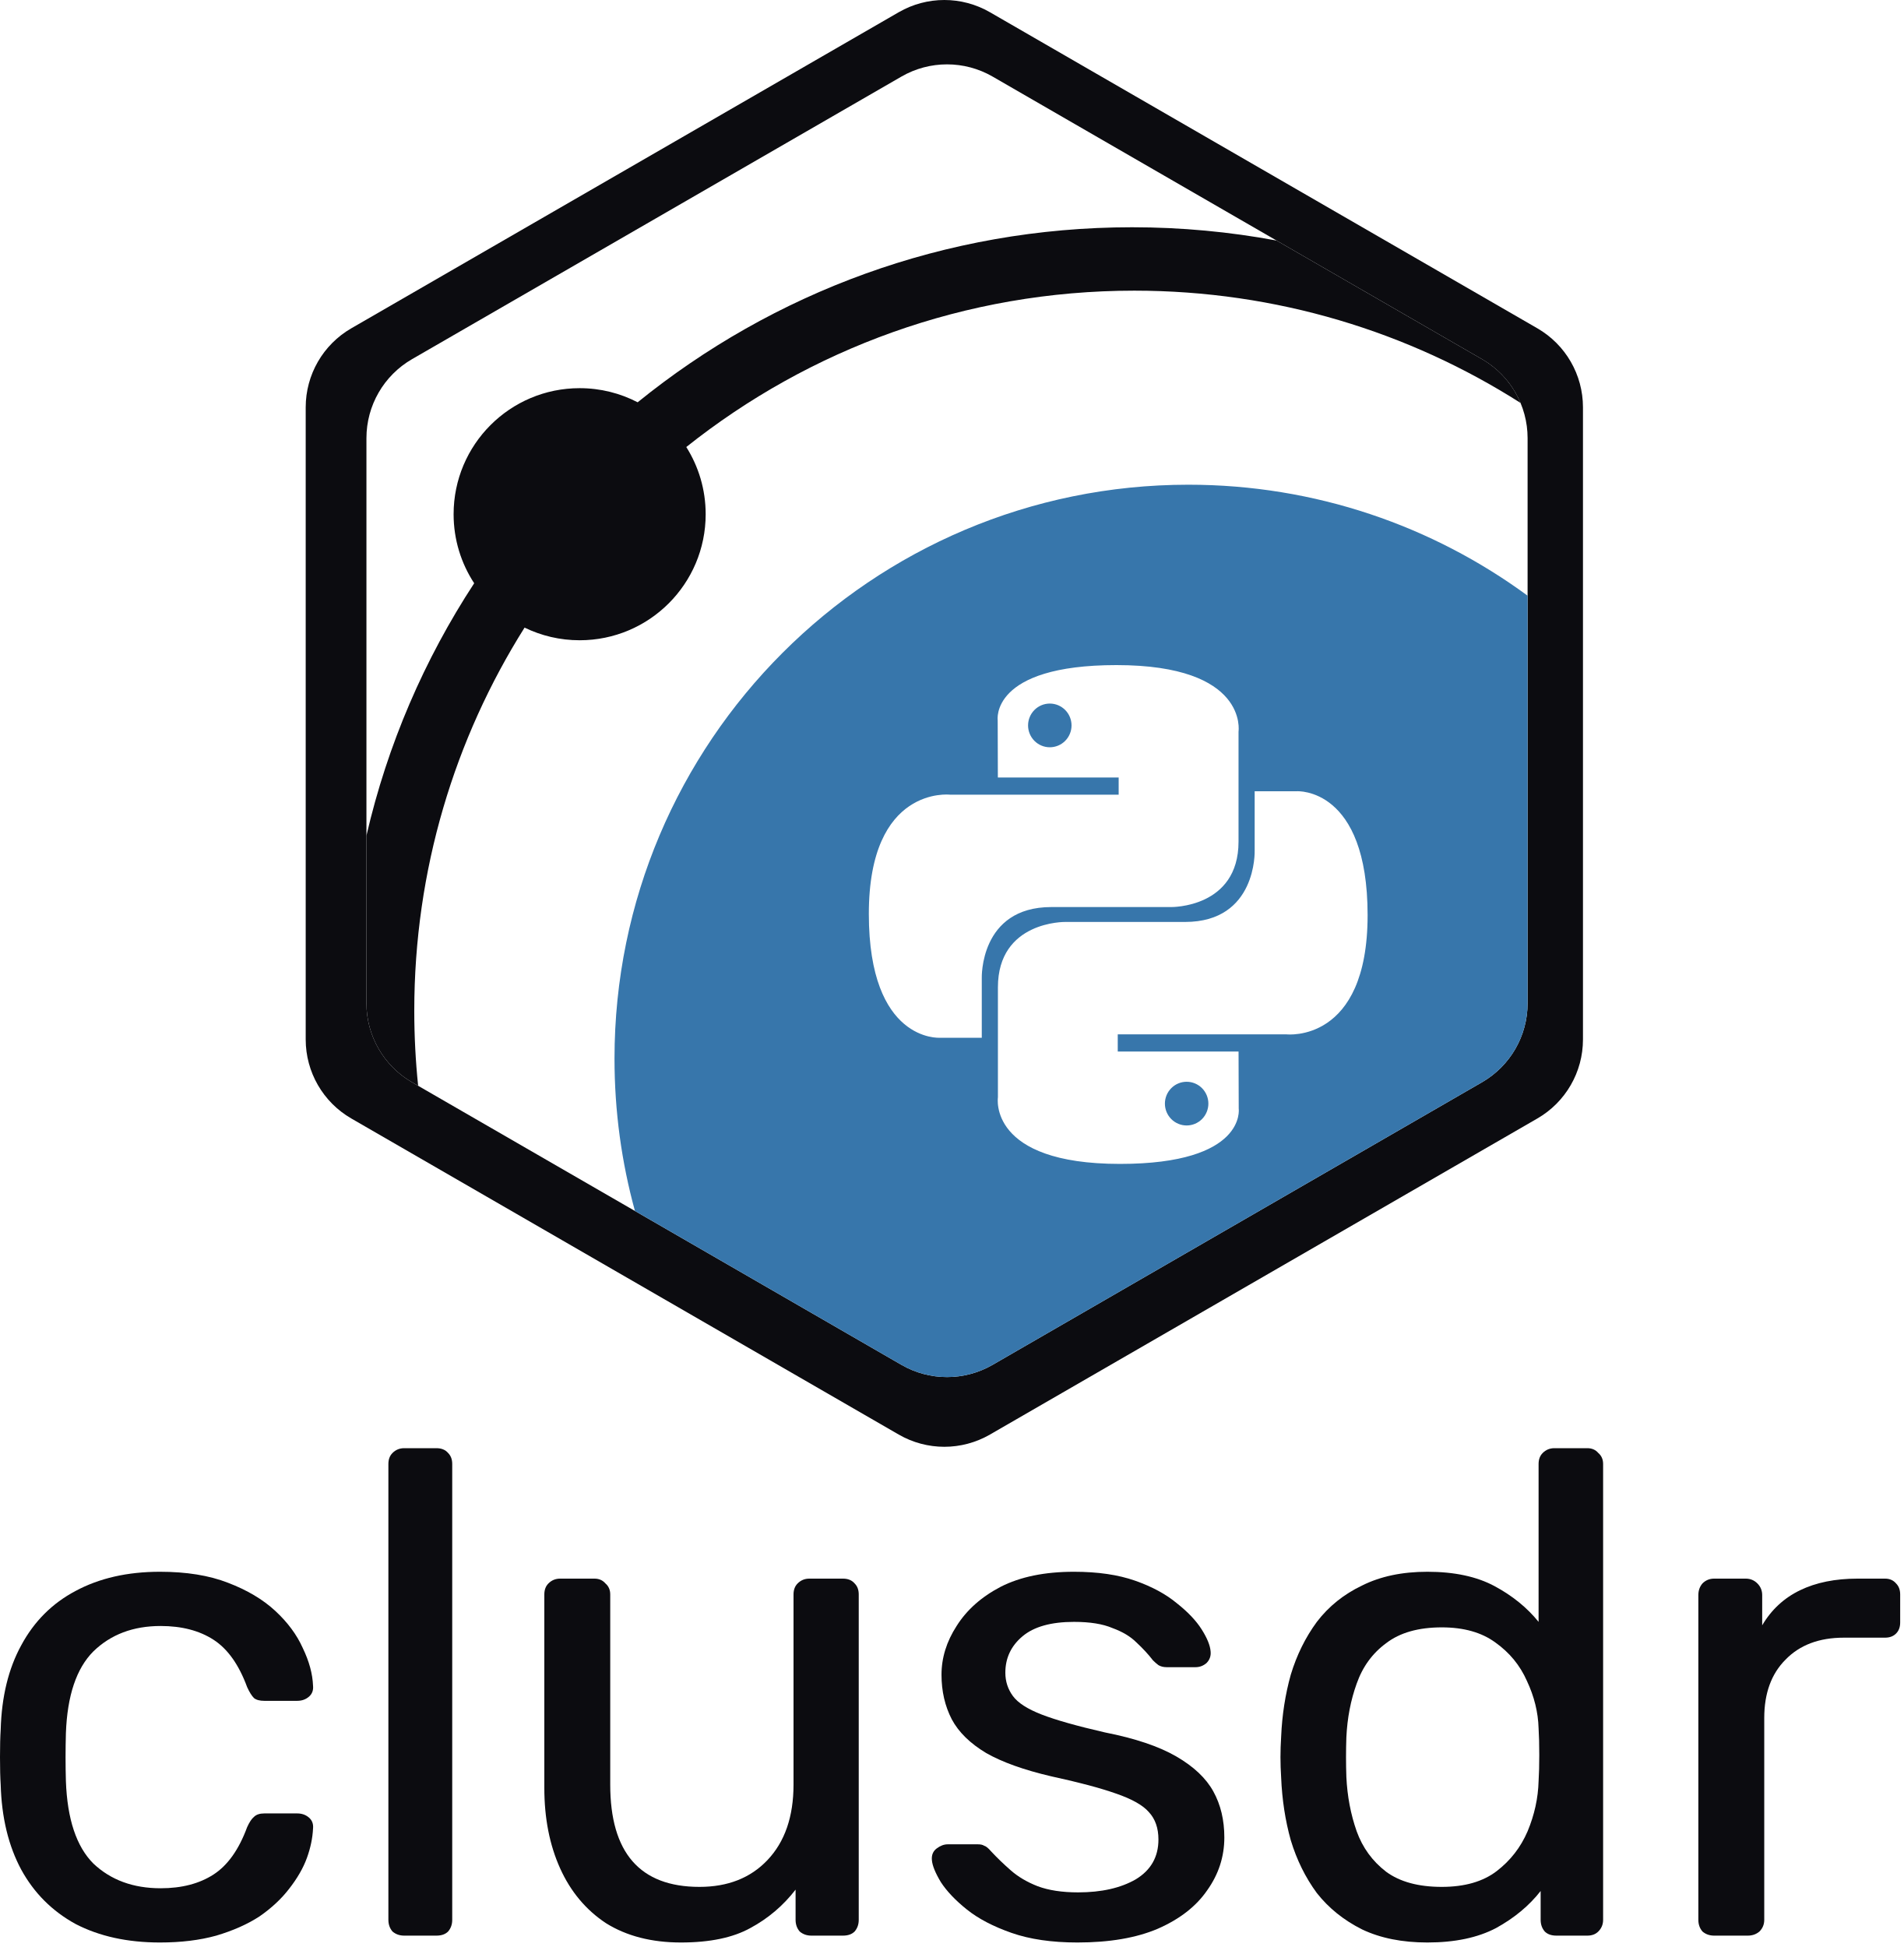
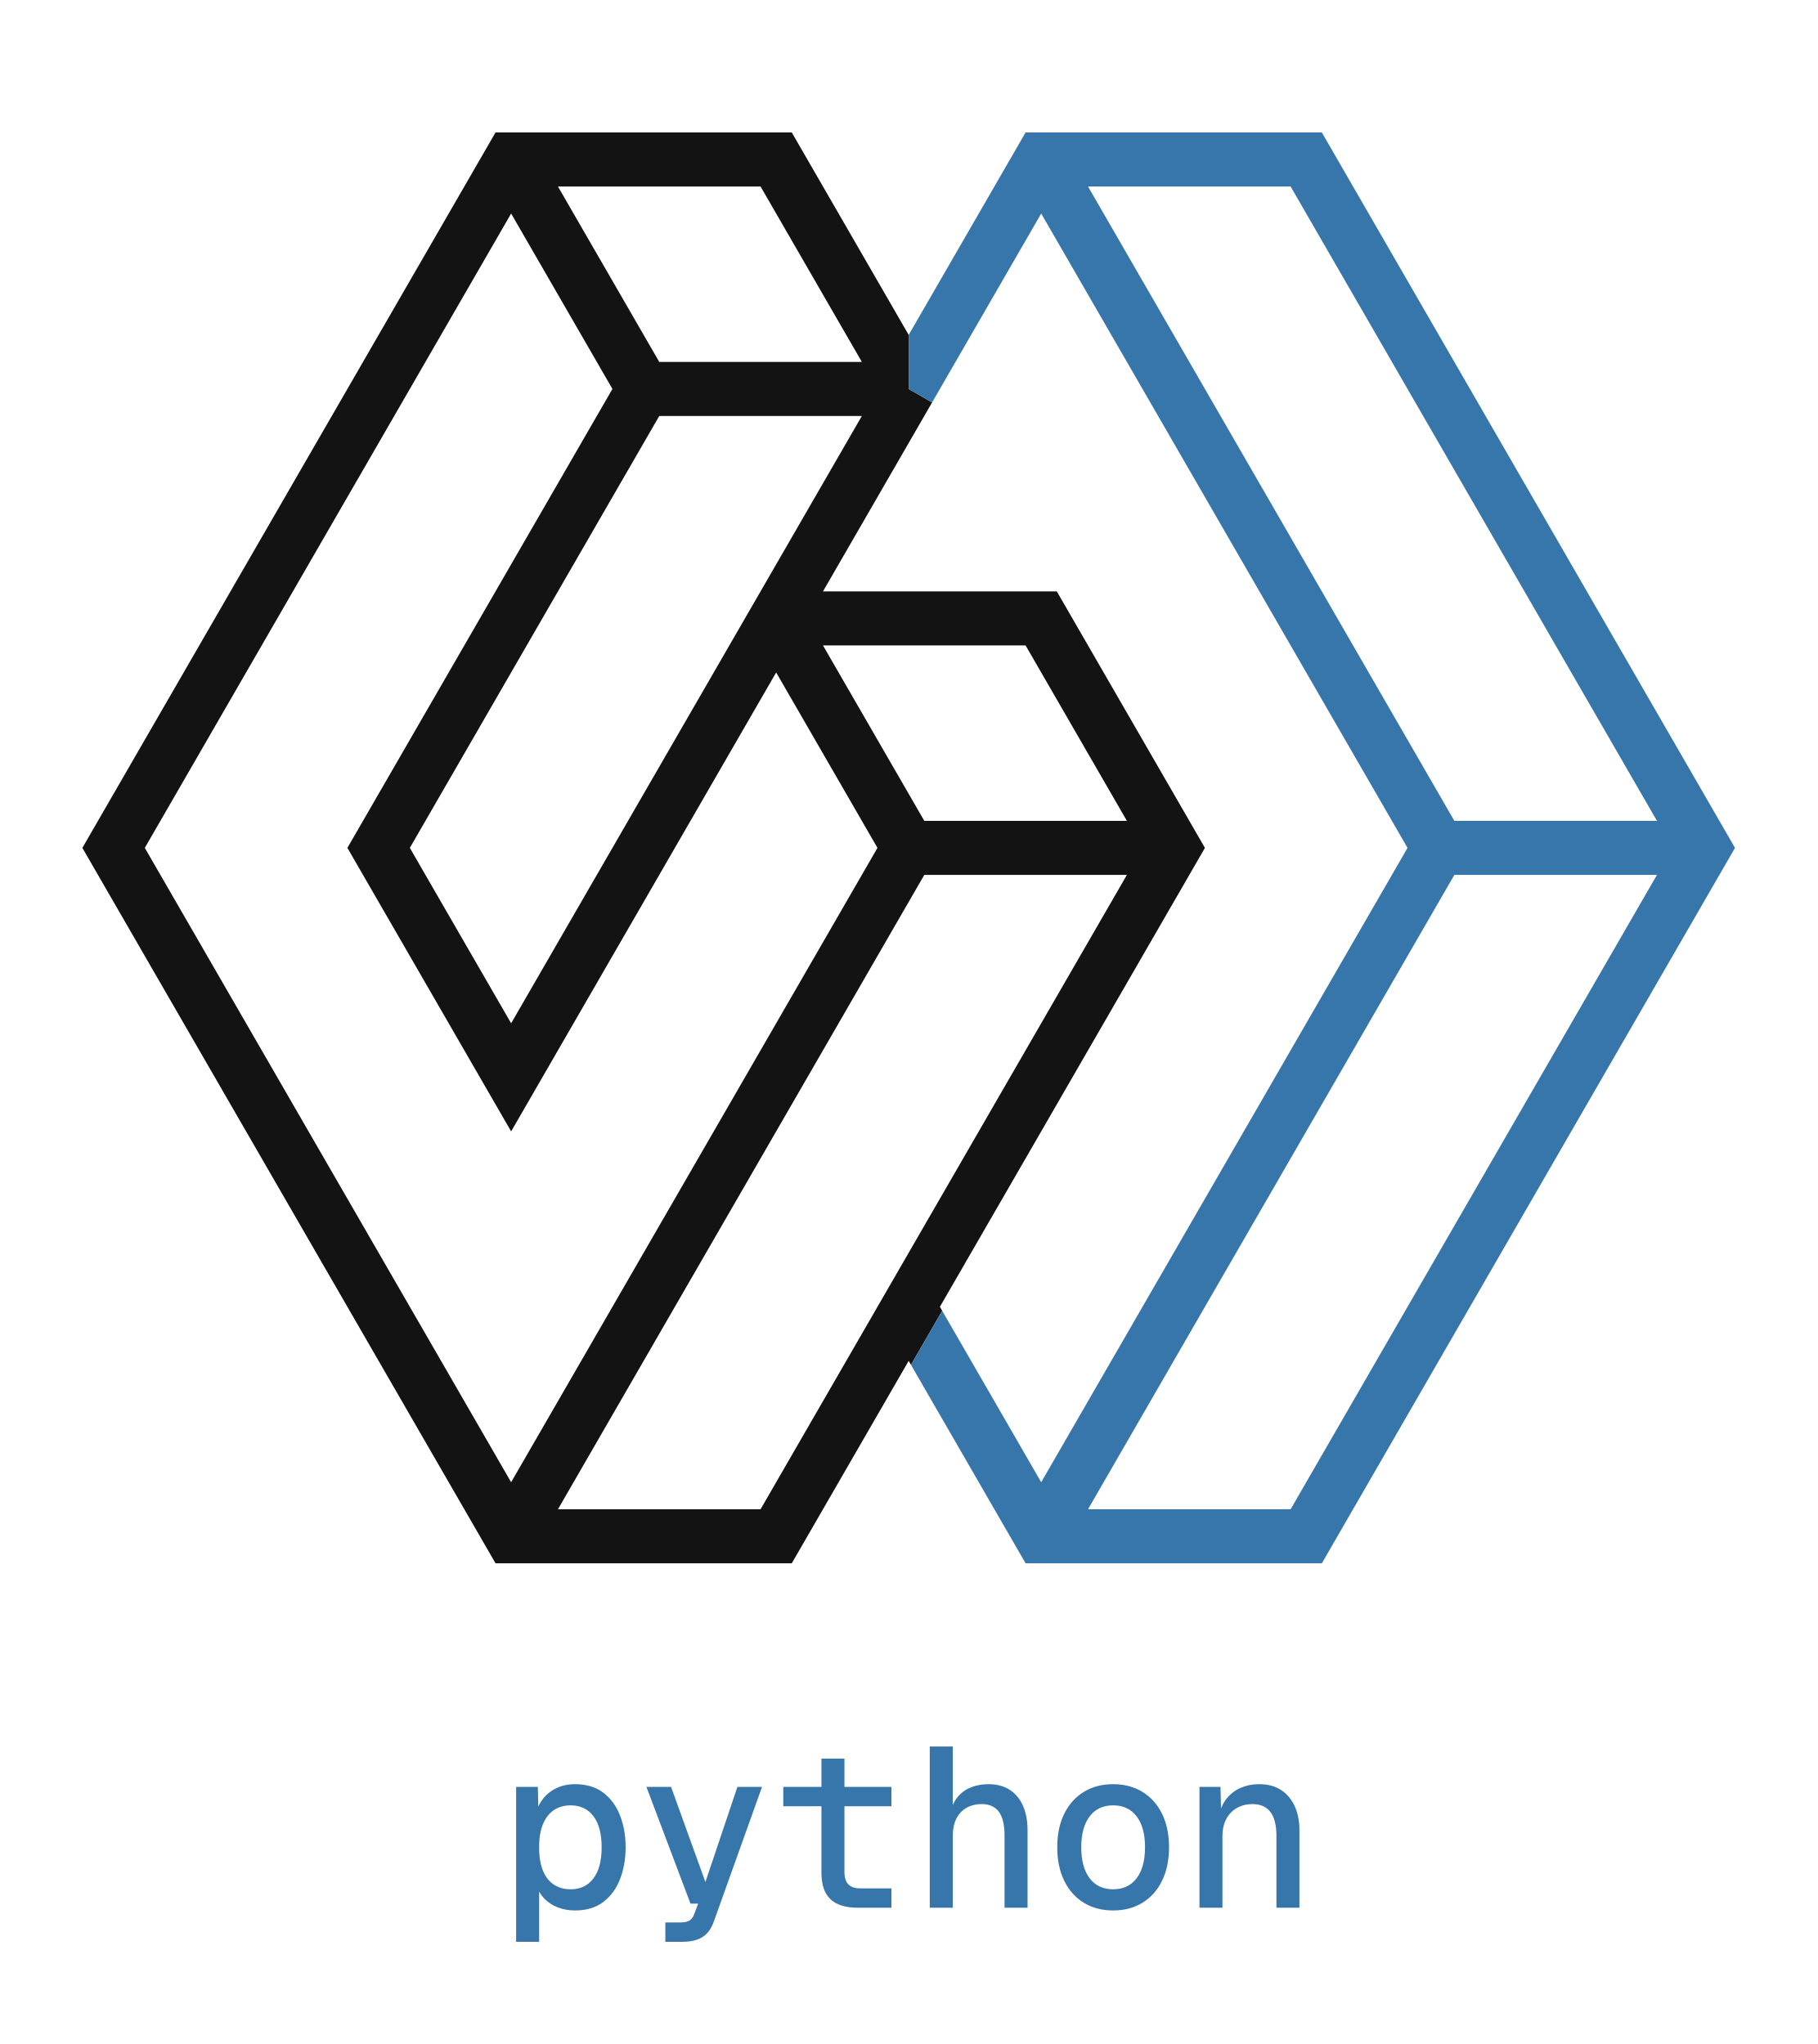
- <svg xmlns="http://www.w3.org/2000/svg" width="355" height="363" viewBox="0 0 355 363" fill="none">
-   <path fill-rule="evenodd" clip-rule="evenodd" d="M167.578 2.277C172.838 -0.759 179.318 -0.759 184.578 2.277L286.656 61.213C291.916 64.25 295.156 69.862 295.156 75.936V193.805C295.156 199.878 291.916 205.491 286.656 208.528L184.578 267.463C179.318 270.5 172.838 270.5 167.578 267.463L65.5 208.528C60.24 205.491 57 199.878 57 193.805V75.936C57 69.862 60.24 64.25 65.5 61.213L167.578 2.277ZM185.078 14.277C179.818 11.241 173.338 11.241 168.078 14.277L76.825 66.963C71.565 70 68.325 75.612 68.325 81.686V187.055C68.325 193.128 71.565 198.741 76.825 201.778L168.078 254.463C173.338 257.5 179.818 257.5 185.078 254.463L276.331 201.778C281.591 198.741 284.831 193.128 284.831 187.055V81.686C284.831 75.612 281.591 70 276.331 66.963L185.078 14.277Z" fill="#0C0C10" />
-   <path d="M29.824 362.16C23.765 362.16 18.517 361.008 14.08 358.704C9.728 356.315 6.357 352.944 3.968 348.592C1.579 344.155 0.299 338.864 0.128 332.72C0.043 331.44 0 329.733 0 327.6C0 325.467 0.043 323.76 0.128 322.48C0.299 316.336 1.579 311.088 3.968 306.736C6.357 302.299 9.728 298.928 14.08 296.624C18.517 294.235 23.765 293.04 29.824 293.04C34.773 293.04 38.997 293.723 42.496 295.088C46.08 296.453 49.024 298.203 51.328 300.336C53.632 302.469 55.339 304.773 56.448 307.248C57.643 309.723 58.283 312.069 58.368 314.288C58.453 315.141 58.197 315.824 57.6 316.336C57.003 316.848 56.277 317.104 55.424 317.104H49.28C48.427 317.104 47.787 316.933 47.36 316.592C46.933 316.165 46.507 315.483 46.08 314.544C44.544 310.363 42.453 307.419 39.808 305.712C37.163 304.005 33.877 303.152 29.952 303.152C24.832 303.152 20.651 304.731 17.408 307.888C14.251 311.045 12.544 316.123 12.288 323.12C12.203 326.192 12.203 329.179 12.288 332.08C12.544 339.163 14.251 344.283 17.408 347.44C20.651 350.512 24.832 352.048 29.952 352.048C33.877 352.048 37.163 351.195 39.808 349.488C42.453 347.781 44.544 344.837 46.08 340.656C46.507 339.717 46.933 339.077 47.36 338.736C47.787 338.309 48.427 338.096 49.28 338.096H55.424C56.277 338.096 57.003 338.352 57.6 338.864C58.197 339.376 58.453 340.059 58.368 340.912C58.283 342.704 57.899 344.539 57.216 346.416C56.533 348.293 55.424 350.213 53.888 352.176C52.437 354.053 50.603 355.76 48.384 357.296C46.165 358.747 43.477 359.941 40.32 360.88C37.248 361.733 33.749 362.16 29.824 362.16Z" fill="#0C0C10" />
-   <path d="M75.361 360.88C74.508 360.88 73.782 360.624 73.185 360.112C72.673 359.515 72.417 358.789 72.417 357.936V272.944C72.417 272.091 72.673 271.408 73.185 270.896C73.782 270.299 74.508 270 75.361 270H81.377C82.316 270 83.041 270.299 83.553 270.896C84.065 271.408 84.321 272.091 84.321 272.944V357.936C84.321 358.789 84.065 359.515 83.553 360.112C83.041 360.624 82.316 360.88 81.377 360.88H75.361Z" fill="#0C0C10" />
-   <path d="M126.966 362.16C121.505 362.16 116.854 360.965 113.014 358.576C109.259 356.101 106.401 352.688 104.438 348.336C102.475 343.984 101.494 338.992 101.494 333.36V297.264C101.494 296.411 101.75 295.728 102.262 295.216C102.859 294.619 103.585 294.32 104.438 294.32H110.838C111.691 294.32 112.374 294.619 112.886 295.216C113.483 295.728 113.782 296.411 113.782 297.264V332.72C113.782 345.435 119.329 351.792 130.422 351.792C135.713 351.792 139.937 350.128 143.094 346.8C146.337 343.387 147.958 338.693 147.958 332.72V297.264C147.958 296.411 148.214 295.728 148.726 295.216C149.323 294.619 150.049 294.32 150.902 294.32H157.174C158.113 294.32 158.838 294.619 159.35 295.216C159.862 295.728 160.118 296.411 160.118 297.264V357.936C160.118 358.789 159.862 359.515 159.35 360.112C158.838 360.624 158.113 360.88 157.174 360.88H151.286C150.433 360.88 149.707 360.624 149.11 360.112C148.598 359.515 148.342 358.789 148.342 357.936V352.304C146.038 355.291 143.222 357.68 139.894 359.472C136.651 361.264 132.342 362.16 126.966 362.16Z" fill="#0C0C10" />
-   <path d="M200.894 362.16C196.115 362.16 192.019 361.563 188.606 360.368C185.193 359.173 182.419 357.723 180.286 356.016C178.153 354.309 176.531 352.603 175.422 350.896C174.398 349.189 173.843 347.824 173.758 346.8C173.673 345.861 173.971 345.136 174.654 344.624C175.337 344.112 176.019 343.856 176.702 343.856H182.334C182.846 343.856 183.23 343.941 183.486 344.112C183.827 344.197 184.254 344.539 184.766 345.136C185.875 346.331 187.113 347.525 188.478 348.72C189.843 349.915 191.507 350.896 193.47 351.664C195.518 352.432 198.035 352.816 201.022 352.816C205.374 352.816 208.958 352.005 211.774 350.384C214.59 348.677 215.998 346.203 215.998 342.96C215.998 340.827 215.401 339.12 214.206 337.84C213.097 336.56 211.049 335.408 208.062 334.384C205.161 333.36 201.15 332.293 196.03 331.184C190.91 329.989 186.857 328.539 183.87 326.832C180.883 325.04 178.75 322.949 177.47 320.56C176.19 318.085 175.55 315.312 175.55 312.24C175.55 309.083 176.489 306.053 178.366 303.152C180.243 300.165 182.974 297.733 186.558 295.856C190.227 293.979 194.793 293.04 200.254 293.04C204.691 293.04 208.489 293.595 211.646 294.704C214.803 295.813 217.406 297.221 219.454 298.928C221.502 300.549 223.038 302.171 224.062 303.792C225.086 305.413 225.641 306.779 225.726 307.888C225.811 308.741 225.555 309.467 224.958 310.064C224.361 310.576 223.678 310.832 222.91 310.832H217.534C216.937 310.832 216.425 310.704 215.998 310.448C215.657 310.192 215.315 309.893 214.974 309.552C214.121 308.443 213.097 307.333 211.902 306.224C210.793 305.115 209.299 304.219 207.422 303.536C205.63 302.768 203.241 302.384 200.254 302.384C195.987 302.384 192.787 303.28 190.654 305.072C188.521 306.864 187.454 309.125 187.454 311.856C187.454 313.477 187.923 314.928 188.862 316.208C189.801 317.488 191.593 318.64 194.238 319.664C196.883 320.688 200.809 321.797 206.014 322.992C211.646 324.101 216.083 325.595 219.326 327.472C222.569 329.349 224.873 331.525 226.238 334C227.603 336.475 228.286 339.333 228.286 342.576C228.286 346.16 227.219 349.445 225.086 352.432C223.038 355.419 219.966 357.808 215.87 359.6C211.859 361.307 206.867 362.16 200.894 362.16Z" fill="#0C0C10" />
-   <path d="M266.144 362.16C261.451 362.16 257.397 361.349 253.984 359.728C250.571 358.021 247.755 355.76 245.536 352.944C243.403 350.043 241.781 346.757 240.672 343.088C239.648 339.419 239.051 335.536 238.88 331.44C238.795 330.075 238.752 328.795 238.752 327.6C238.752 326.405 238.795 325.125 238.88 323.76C239.051 319.749 239.648 315.909 240.672 312.24C241.781 308.571 243.403 305.285 245.536 302.384C247.755 299.483 250.571 297.221 253.984 295.6C257.397 293.893 261.451 293.04 266.144 293.04C271.179 293.04 275.36 293.936 278.688 295.728C282.016 297.52 284.747 299.739 286.88 302.384V272.944C286.88 272.091 287.136 271.408 287.648 270.896C288.245 270.299 288.971 270 289.824 270H295.968C296.821 270 297.504 270.299 298.016 270.896C298.613 271.408 298.912 272.091 298.912 272.944V357.936C298.912 358.789 298.613 359.515 298.016 360.112C297.504 360.624 296.821 360.88 295.968 360.88H290.208C289.269 360.88 288.544 360.624 288.032 360.112C287.52 359.515 287.264 358.789 287.264 357.936V352.56C285.131 355.291 282.357 357.595 278.944 359.472C275.531 361.264 271.264 362.16 266.144 362.16ZM268.832 351.792C273.099 351.792 276.512 350.811 279.072 348.848C281.632 346.885 283.552 344.411 284.832 341.424C286.112 338.352 286.795 335.237 286.88 332.08C286.965 330.715 287.008 329.093 287.008 327.216C287.008 325.253 286.965 323.589 286.88 322.224C286.795 319.237 286.069 316.293 284.704 313.392C283.424 310.491 281.461 308.101 278.816 306.224C276.256 304.347 272.928 303.408 268.832 303.408C264.48 303.408 261.024 304.389 258.464 306.352C255.904 308.229 254.069 310.747 252.96 313.904C251.851 316.976 251.211 320.304 251.04 323.888C250.955 326.363 250.955 328.837 251.04 331.312C251.211 334.896 251.851 338.267 252.96 341.424C254.069 344.496 255.904 347.013 258.464 348.976C261.024 350.853 264.48 351.792 268.832 351.792Z" fill="#0C0C10" />
-   <path d="M319.613 360.88C318.76 360.88 318.034 360.624 317.437 360.112C316.925 359.515 316.669 358.789 316.669 357.936V297.392C316.669 296.539 316.925 295.813 317.437 295.216C318.034 294.619 318.76 294.32 319.613 294.32H325.501C326.354 294.32 327.08 294.619 327.677 295.216C328.274 295.813 328.573 296.539 328.573 297.392V303.024C330.28 300.123 332.626 297.947 335.613 296.496C338.6 295.045 342.184 294.32 346.365 294.32H351.485C352.338 294.32 353.021 294.619 353.533 295.216C354.045 295.728 354.301 296.411 354.301 297.264V302.512C354.301 303.365 354.045 304.048 353.533 304.56C353.021 305.072 352.338 305.328 351.485 305.328H343.805C339.197 305.328 335.57 306.693 332.925 309.424C330.28 312.069 328.957 315.696 328.957 320.304V357.936C328.957 358.789 328.658 359.515 328.061 360.112C327.464 360.624 326.738 360.88 325.885 360.88H319.613Z" fill="#0C0C10" />
-   <path d="M221.257 201.685C222.332 201.685 223.363 202.114 224.123 202.878C224.883 203.642 225.31 204.678 225.31 205.759C225.309 206.839 224.883 207.876 224.123 208.64C223.363 209.404 222.332 209.833 221.257 209.833C220.182 209.833 219.152 209.403 218.392 208.64C217.632 207.876 217.204 206.839 217.204 205.759C217.204 204.678 217.632 203.642 218.392 202.878C219.152 202.114 220.182 201.685 221.257 201.685Z" fill="#3776AB" />
-   <path d="M195.743 131.173C196.818 131.173 197.848 131.602 198.608 132.366C199.368 133.13 199.796 134.167 199.796 135.247C199.796 136.328 199.368 137.364 198.608 138.128C197.848 138.892 196.818 139.321 195.743 139.321C194.668 139.321 193.637 138.892 192.877 138.128C192.117 137.364 191.691 136.327 191.69 135.247C191.69 134.167 192.117 133.13 192.877 132.366C193.637 131.602 194.668 131.173 195.743 131.173Z" fill="#3776AB" />
-   <path fill-rule="evenodd" clip-rule="evenodd" d="M221.578 90.37C245.243 90.37 267.113 98.054 284.831 111.061V187.055C284.831 193.128 281.591 198.741 276.331 201.777L185.078 254.463C179.818 257.5 173.338 257.5 168.078 254.463L118.391 225.775C115.906 216.73 114.578 207.205 114.578 197.37C114.578 138.276 162.484 90.37 221.578 90.37ZM241.81 147.521H233.941V158.633C233.941 158.633 234.37 171.889 220.968 171.889H198.624C198.624 171.889 186.068 171.681 186.068 184.085V204.591C186.061 204.641 184.213 217 208.83 217C232.439 217 230.968 206.708 230.968 206.708L230.937 196.048H208.412V192.846H239.889C239.889 192.846 255 194.569 255 170.622C255 146.719 241.857 147.519 241.81 147.521ZM208.17 124C184.556 124 186.027 134.292 186.027 134.292L186.058 144.957H208.583V148.159H177.111C177.111 148.159 162 146.436 162 170.383C162 194.287 175.144 193.481 175.19 193.479H183.059V182.367C183.059 182.367 182.63 169.111 196.032 169.111H218.376C218.376 169.111 230.932 169.314 230.932 156.915V136.409C230.939 136.36 232.788 124 208.17 124Z" fill="#3776AB" />
-   <path d="M211.078 42.37C220.283 42.37 229.288 43.221 238.022 44.845L276.331 66.963C279.606 68.854 282.097 71.743 283.512 75.12C262.702 61.87 237.998 54.191 211.5 54.191C179.921 54.191 150.89 65.096 127.963 83.343C130.252 86.969 131.578 91.265 131.578 95.87C131.578 108.849 121.057 119.37 108.078 119.37C104.395 119.37 100.911 118.522 97.809 117.012C84.782 137.701 77.244 162.194 77.244 188.448C77.244 193.172 77.489 197.838 77.965 202.436L76.825 201.777C71.565 198.741 68.325 193.128 68.325 187.055V155.802C72.25 138.791 79.138 122.914 88.415 108.741C85.99 105.044 84.578 100.622 84.578 95.87C84.578 82.891 95.099 72.37 108.078 72.37C111.979 72.37 115.657 73.321 118.895 75.003C144.07 54.596 176.146 42.37 211.078 42.37Z" fill="#0C0C10" />
+ <svg xmlns="http://www.w3.org/2000/svg" width="240" height="270" viewBox="0 0 240 270" fill="none">
+   <g transform="translate(120.00 112.00) scale(1.75)">
+     <defs>
+       <clipPath id="mi3">
+         <path d="M-400 -400H400V400H-400ZM0.000 -300.000L0.000 -34.641L10.000 -28.868L30.000 0.000L16.500 23.383L8.526 24.553L-18.388 71.170L-18.388 300.000L300.000 300.000L300.000 -300.000Z" clip-rule="evenodd" />
+       </clipPath>
+       <clipPath id="ma3">
+         <path d="M0.000 -300.000L0.000 -34.641L10.000 -28.868L30.000 0.000L16.500 23.383L8.526 24.553L-18.388 71.170L-18.388 300.000L300.000 300.000L300.000 -300.000Z" />
+       </clipPath>
+     </defs>
+     <path d="M-30.000 -51.962 L-20.000 -34.641 M-30.000 51.962 L0.000 0.000 L-10.000 -17.321 M-10.000 -17.321 L10.000 -17.321 L20.000 0.000 L-10.000 51.962 L-30.000 51.962 L-60.000 0.000 L-30.000 -51.962 L-10.000 -51.962 L0.000 -34.641 M0.000 -34.641 L-20.000 -34.641 L-40.000 0.000 L-30.000 17.321 L10.000 -51.962 L30.000 -51.962 L60.000 0.000 L30.000 51.962 L10.000 51.962 L0.000 34.641 M0.000 0.000 L20.000 0.000 M10.000 -51.962 L40.000 0.000 L10.000 51.962 M40.000 0.000 L60.000 0.000" stroke="#141314" clip-path="url(#mi3)" fill="none" stroke-width="4.080" stroke-linejoin="miter" stroke-miterlimit="4" stroke-linecap="butt" />
+     <path d="M-30.000 -51.962 L-20.000 -34.641 M-30.000 51.962 L0.000 0.000 L-10.000 -17.321 M-10.000 -17.321 L10.000 -17.321 L20.000 0.000 L-10.000 51.962 L-30.000 51.962 L-60.000 0.000 L-30.000 -51.962 L-10.000 -51.962 L0.000 -34.641 M0.000 -34.641 L-20.000 -34.641 L-40.000 0.000 L-30.000 17.321 L10.000 -51.962 L30.000 -51.962 L60.000 0.000 L30.000 51.962 L10.000 51.962 L0.000 34.641 M0.000 0.000 L20.000 0.000 M10.000 -51.962 L40.000 0.000 L10.000 51.962 M40.000 0.000 L60.000 0.000" stroke="#3776AB" clip-path="url(#ma3)" fill="none" stroke-width="4.080" stroke-linejoin="miter" stroke-miterlimit="4" stroke-linecap="butt" />
+   </g>
+   <path fill="#3776AB" d="M68.16 256.5V236.04H71.028L71.106 239.676L70.74 239.496Q71.346 237.63 72.708 236.655Q74.07 235.68 75.936 235.68Q78.228 235.68 79.71 236.832Q81.192 237.984 81.906 239.877Q82.62 241.77 82.62 244.02Q82.62 246.264 81.906 248.16Q81.192 250.056 79.71 251.208Q78.228 252.36 75.936 252.36Q74.694 252.36 73.644 251.949Q72.594 251.538 71.865 250.776Q71.136 250.014 70.812 248.94L71.196 248.526V256.5ZM75.36 249.564Q77.28 249.564 78.366 248.133Q79.452 246.702 79.452 244.02Q79.452 241.338 78.366 239.907Q77.28 238.476 75.36 238.476Q74.1 238.476 73.167 239.088Q72.234 239.7 71.715 240.936Q71.196 242.172 71.196 244.02Q71.196 245.868 71.703 247.104Q72.21 248.34 73.155 248.952Q74.1 249.564 75.36 249.564ZM87.864 256.5V253.944H89.808Q90.63 253.944 91.044 253.698Q91.458 253.452 91.668 252.864L92.196 251.46H91.188L85.368 236.04H88.62L93.156 248.604L97.38 236.04H100.632L94.272 253.812Q93.78 255.228 92.784 255.864Q91.788 256.5 90.108 256.5ZM113.292 252.0Q110.85 252.0 109.665 250.869Q108.48 249.738 108.48 247.404V232.302H111.516V247.272Q111.516 248.382 112.035 248.913Q112.554 249.444 113.616 249.444H117.72V252.0ZM103.44 238.596V236.04H117.72V238.596ZM122.784 252.0V230.7H125.82V239.526L125.508 239.388Q125.832 238.098 126.543 237.282Q127.254 236.466 128.28 236.073Q129.306 235.68 130.524 235.68Q132.216 235.68 133.368 236.439Q134.52 237.198 135.108 238.563Q135.696 239.928 135.696 241.722V252.0H132.66V242.484Q132.66 240.318 131.901 239.313Q131.142 238.308 129.642 238.308Q127.926 238.308 126.873 239.4Q125.82 240.492 125.82 242.592V252.0ZM147.0 252.36Q144.78 252.36 143.118 251.337Q141.456 250.314 140.538 248.433Q139.62 246.551 139.62 244.023Q139.62 241.464 140.538 239.595Q141.456 237.726 143.118 236.703Q144.78 235.68 147.0 235.68Q149.22 235.68 150.882 236.703Q152.544 237.726 153.462 239.594Q154.38 241.461 154.38 244.022Q154.38 246.552 153.462 248.433Q152.544 250.314 150.882 251.337Q149.22 252.36 147.0 252.36ZM147.0 249.564Q149.004 249.564 150.108 248.097Q151.212 246.63 151.212 244.017Q151.212 241.404 150.108 239.94Q149.004 238.476 147.0 238.476Q144.996 238.476 143.892 239.94Q142.788 241.404 142.788 244.017Q142.788 246.63 143.892 248.097Q144.996 249.564 147.0 249.564ZM158.4 252.0V236.04H161.178L161.28 240.204L160.944 239.964Q161.238 238.5 162.012 237.552Q162.786 236.604 163.887 236.142Q164.988 235.68 166.248 235.68Q168.048 235.68 169.224 236.478Q170.4 237.276 171 238.638Q171.6 240 171.6 241.71V252.0H168.564V242.496Q168.564 240.414 167.778 239.361Q166.992 238.308 165.378 238.308Q164.28 238.308 163.389 238.797Q162.498 239.286 161.967 240.228Q161.436 241.17 161.436 242.556V252.0Z" />
</svg>
